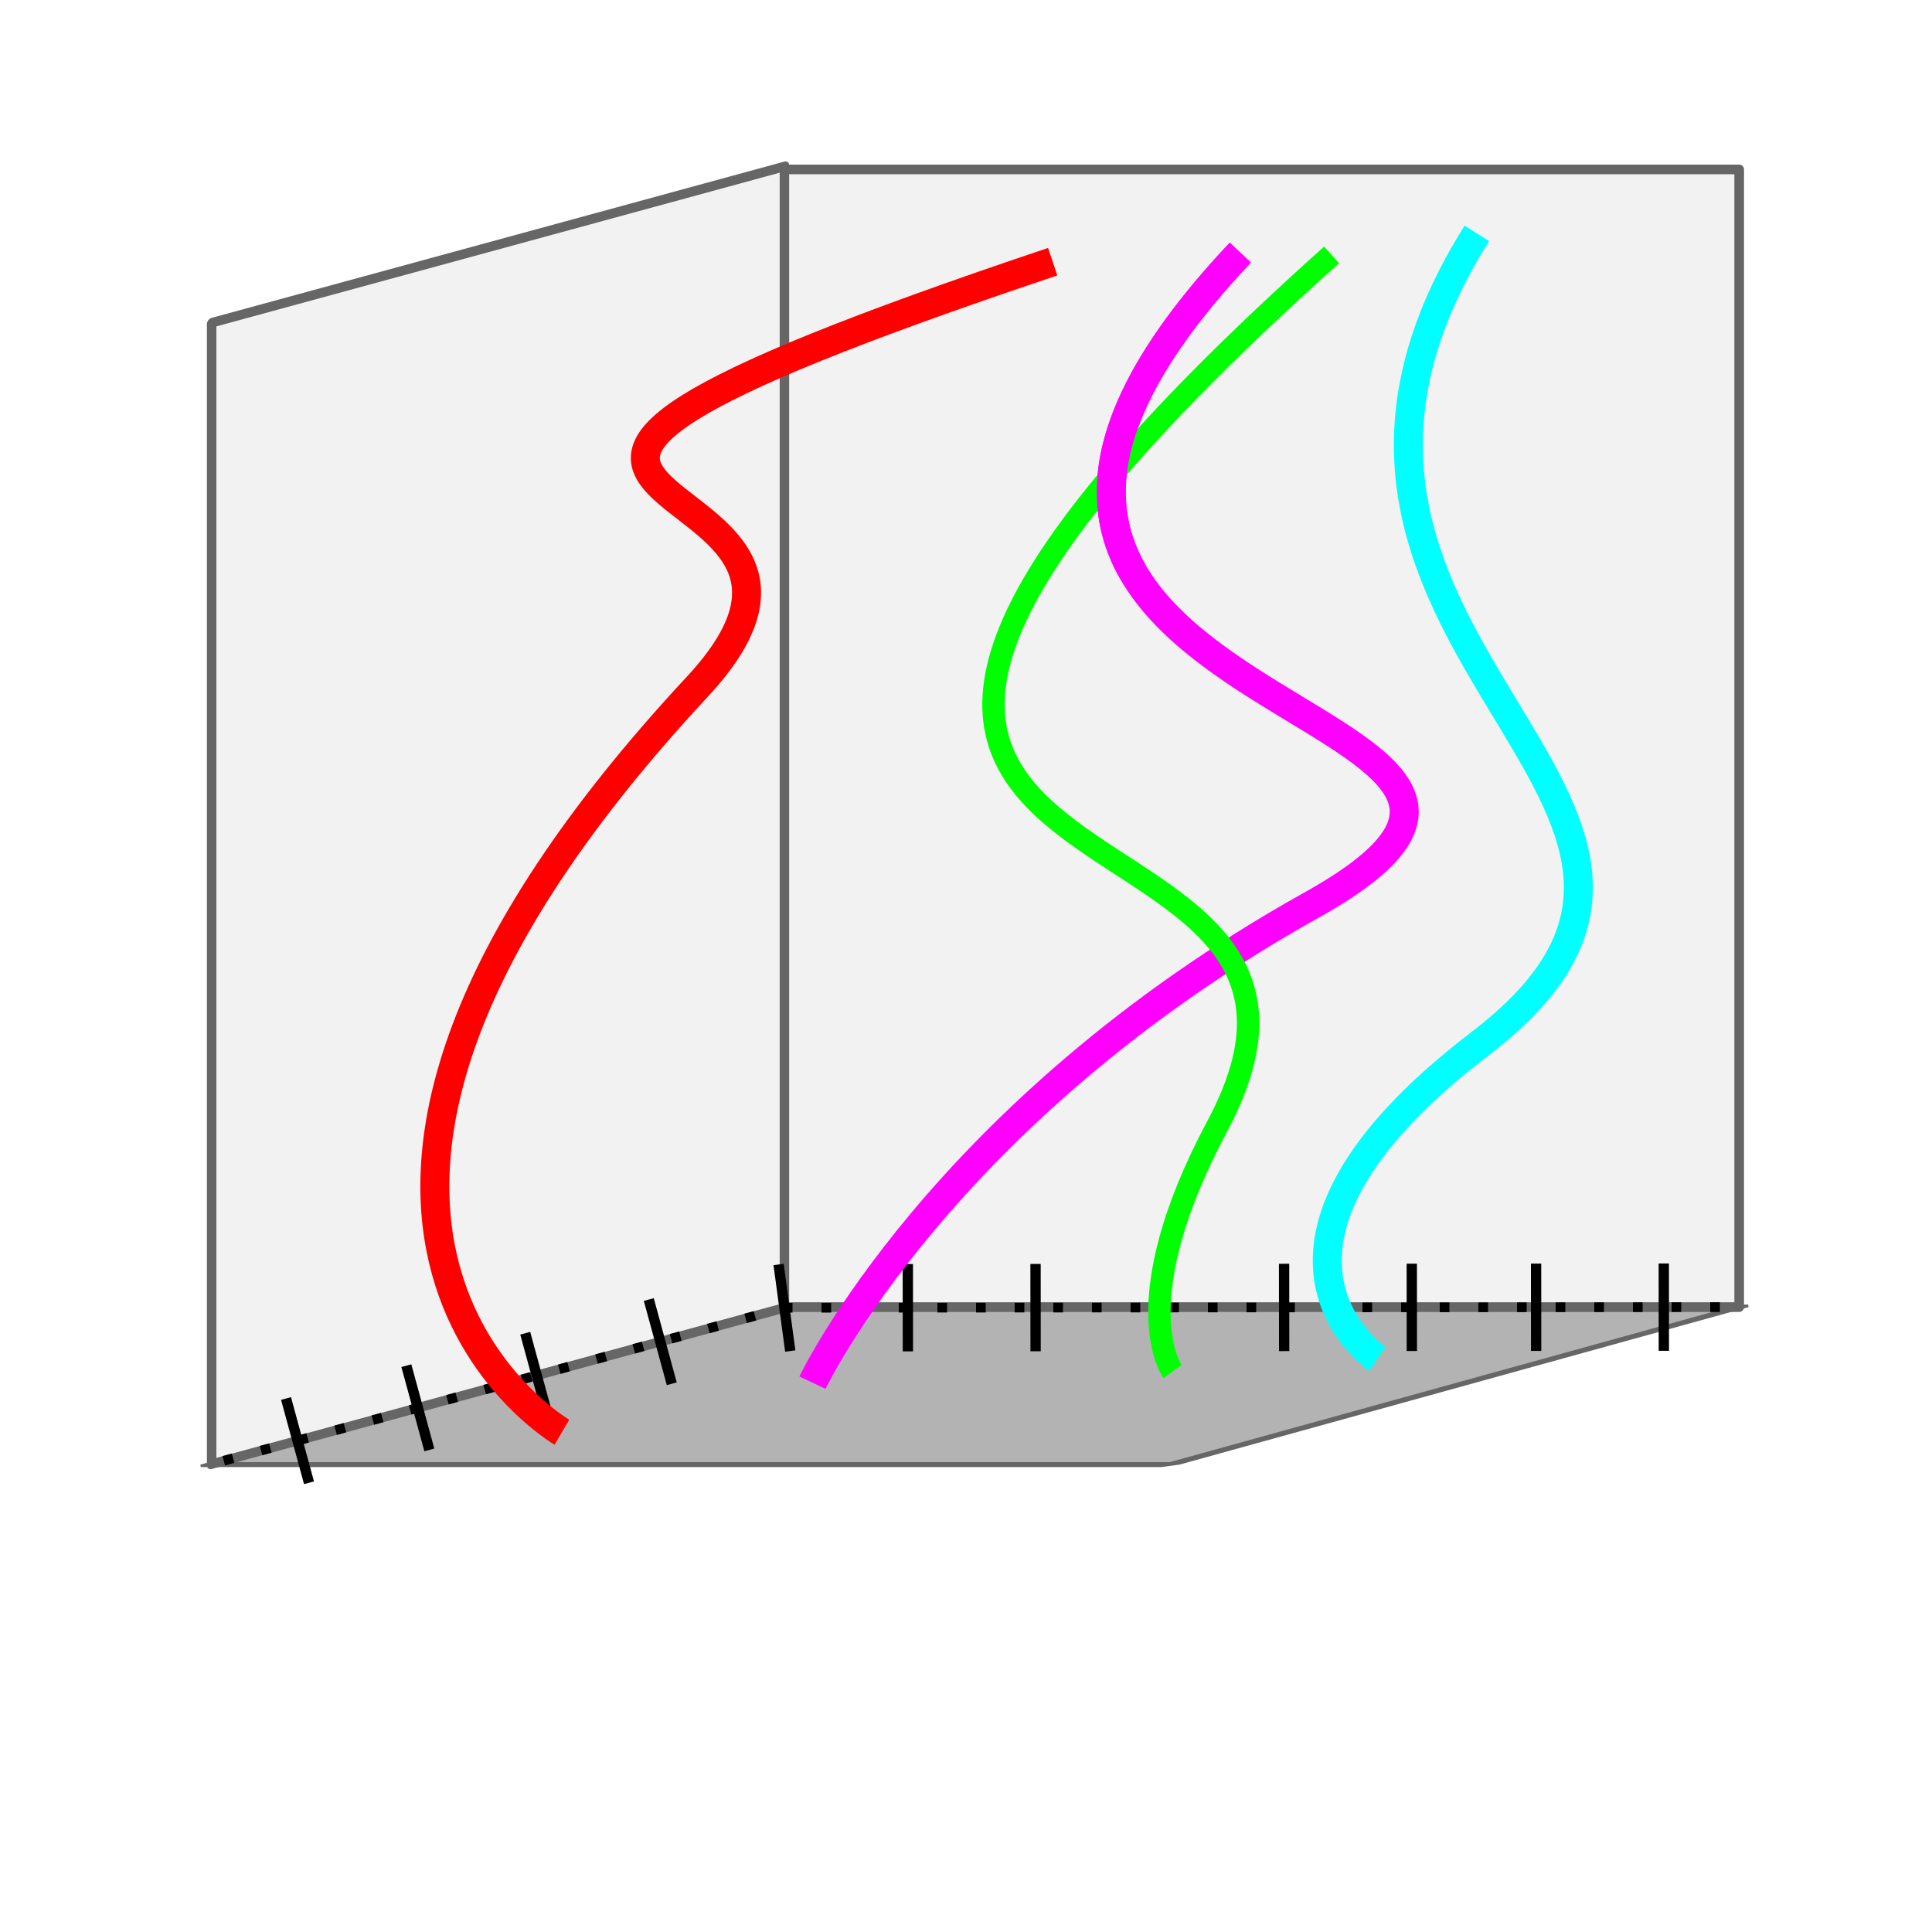
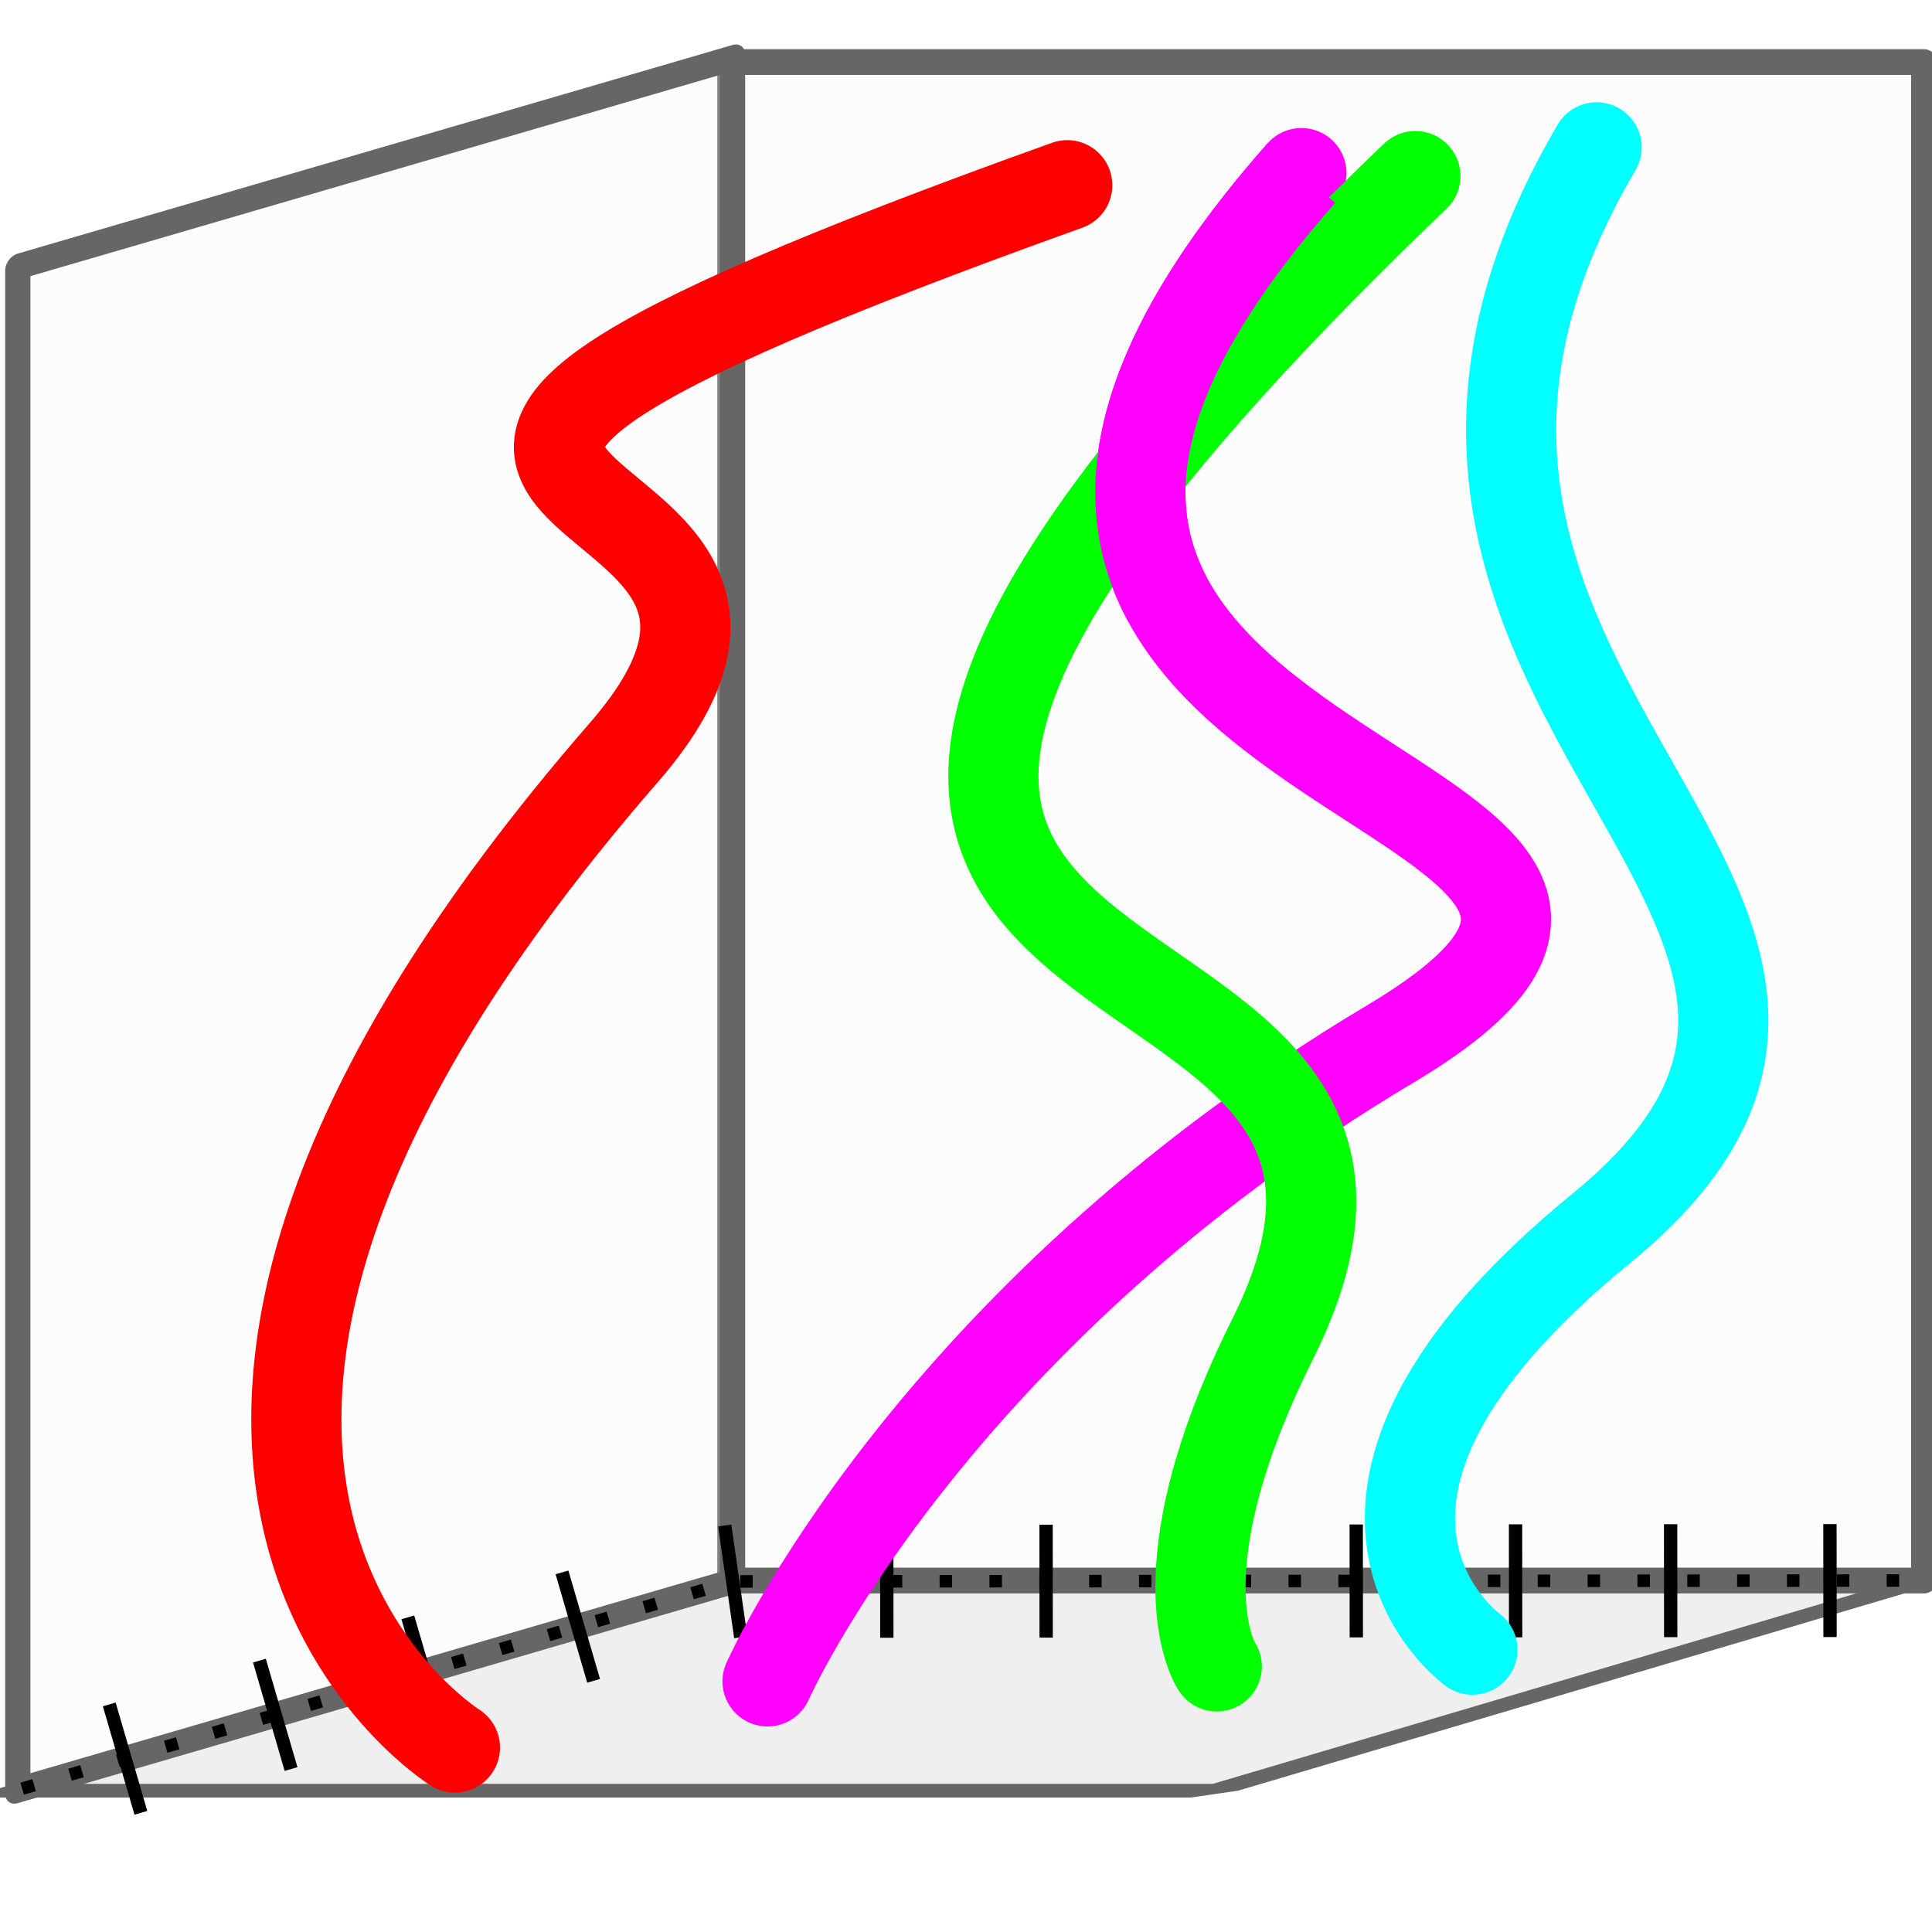
- <svg xmlns="http://www.w3.org/2000/svg" width="200mm" height="200mm" viewBox="0 0 200 200" version="1.1" id="svg8">
+ <svg xmlns="http://www.w3.org/2000/svg" id="svg8" version="1.1" viewBox="0 0 15 15" height="15mm" width="15mm">
  <defs id="defs2">
-     <marker style="overflow:visible" id="StopL" refX="0.0" refY="0.0" orient="auto">
-       <path transform="scale(0.8)" style="fill:none;fill-opacity:0.75;fill-rule:evenodd;stroke:#000000;stroke-width:1pt;stroke-opacity:1" d="M 0.0,5.65 L 0.0,-5.65" id="path3696" />
+     <marker orient="auto" refY="0" refX="0" id="StopL" style="overflow:visible">
+       <path id="path3696" d="M 0,5.65 V -5.65" style="fill:none;fill-opacity:0.75;fill-rule:evenodd;stroke:#000000;stroke-width:1pt;stroke-opacity:1" transform="scale(0.8)" />
    </marker>
-     <rect id="rect840" height="13.099" width="22.656" y="30.994" x="13.607" />
+     <rect x="13.607" y="30.994" width="22.656" height="13.099" id="rect840" />
  </defs>
  <g id="layer1">
-     <rect ry="0" y="507.263" x="569.503" height="61.123" width="99.42" id="rect1418-8" style="fill:#b3b3b3;stroke:#666666;stroke-width:1.936;stroke-linecap:round;stroke-linejoin:bevel;stroke-dashoffset:2.268;stroke-opacity:1;stroke-miterlimit:4;stroke-dasharray:none;fill-opacity:1" transform="matrix(1,0,-0.9637663,0.2667479,0,0)" />
-     <rect style="fill:#f2f2f2;stroke:#666666;stroke-width:1;stroke-linecap:round;stroke-linejoin:round;stroke-dashoffset:2.268;stroke-opacity:1;stroke-miterlimit:4;stroke-dasharray:none" id="rect1418" width="99.036" height="117.772" x="81.004" y="17.539" ry="0" />
-     <rect ry="0" y="39.392" x="22.71" height="118.148" width="61.462" id="rect1418-4" style="fill:#f2f2f2;stroke:#666666;stroke-width:1.018;stroke-linecap:round;stroke-linejoin:round;stroke-miterlimit:4;stroke-dasharray:none;stroke-dashoffset:2.268;stroke-opacity:1" transform="matrix(0.9647306,-0.2632393,0,1,0,0)" />
-     <path id="path3525" d="m 180.041,135.311 -7.803,0.006 -13.222,0.009 -12.864,0.009 -13.222,0.009 -12.864,0.009 -12.864,0.009 -13.221,0.009 -12.777,0.009 -12.853,3.507 -12.789,3.49 -12.306,3.358 -12.457,3.399 -9.087,2.479" style="fill:none;stroke:#000000;stroke-width:1;stroke-linecap:butt;stroke-linejoin:miter;stroke-miterlimit:4;stroke-dasharray:1, 3;stroke-dashoffset:10;stroke-opacity:1;marker-mid:url(#StopL)" />
-     <path style="fill:none;stroke:#ff0000;stroke-width:3;stroke-linecap:butt;stroke-linejoin:miter;stroke-miterlimit:4;stroke-dasharray:none;stroke-opacity:1" d="M 108.973,27.09 C 25.68,55.016 95.67,45.836 72.176,71.098 20.732,126.412 58.169,148.267 58.169,148.267" id="path3489-8" />
-     <path id="path8973" d="m 152.882,24.159 c -26.761,42.584 33.258,58.714 0.376,83.849 -27.723,21.191 -10.677,32.673 -10.677,32.673" style="fill:none;stroke:#00ffff;stroke-width:3;stroke-linecap:butt;stroke-linejoin:miter;stroke-miterlimit:4;stroke-dasharray:none;stroke-opacity:1" />
-     <path id="path3489" d="M 128.397,26.148 C 82.082,75.25 174.123,72.305 135.757,93.702 97.391,115.099 84.11,143.135 84.11,143.135" style="fill:none;stroke:#ff00ff;stroke-width:3;stroke-linecap:butt;stroke-linejoin:miter;stroke-miterlimit:4;stroke-dasharray:none;stroke-opacity:1" />
-     <path style="fill:none;stroke:#00ff00;stroke-width:2.318;stroke-linecap:butt;stroke-linejoin:miter;stroke-miterlimit:4;stroke-dasharray:none;stroke-opacity:1" d="m 137.848,26.386 c -82.203,73.592 8.989,51.206 -11.829,90.181 -9.791,18.331 -4.642,25.414 -4.642,25.414" id="path3489-7" />
-     <path style="fill:none;stroke:#ff00ff;stroke-width:3;stroke-linecap:butt;stroke-linejoin:miter;stroke-miterlimit:4;stroke-dasharray:none;stroke-opacity:1" d="M 128.397,26.148 C 113.986,41.427 112.97,51.666 117.253,59.167" id="path9003" />
+     <rect transform="matrix(1,0,-0.9588697,0.2838465,0,0)" style="fill:#b3b3b3;fill-opacity:0.2;stroke:#666666;stroke-width:0.375;stroke-linecap:round;stroke-linejoin:bevel;stroke-miterlimit:4;stroke-dasharray:none;stroke-dashoffset:2.268;stroke-opacity:1" id="rect1418-8" width="9.305" height="5.75" x="47.085" y="43.23" ry="0" />
+     <rect ry="0" y="0.482" x="5.669" height="11.789" width="9.269" id="rect1418" style="fill:#f2f2f2;stroke:#666666;stroke-width:0.2;stroke-linecap:round;stroke-linejoin:round;stroke-miterlimit:4;stroke-dasharray:none;stroke-dashoffset:2.268;stroke-opacity:1;fill-opacity:0.2" />
+     <rect transform="matrix(0.9599562,-0.2801502,0,1,0,0)" style="fill:#f2f2f2;stroke:#666666;stroke-width:0.204;stroke-linecap:round;stroke-linejoin:round;stroke-miterlimit:4;stroke-dasharray:none;stroke-dashoffset:2.268;stroke-opacity:1;fill-opacity:0.2" id="rect1418-4" width="5.781" height="11.827" x="0.144" y="2.111" ry="0" />
+     <path style="fill:none;stroke:#000000;stroke-width:0.097;stroke-linecap:butt;stroke-linejoin:miter;stroke-miterlimit:4;stroke-dasharray:0.097, 0.29;stroke-dashoffset:0.968;stroke-opacity:1;marker-mid:url(#StopL)" d="m 14.938,12.271 -0.73,6e-4 -1.237,9.01e-4 -1.204,9e-4 -1.237,9e-4 -1.204,9.01e-4 -1.204,9e-4 -1.237,9e-4 -1.196,9.01e-4 -1.203,0.351 -1.197,0.349 -1.152,0.336 -1.166,0.34 -0.85,0.248" id="path3525" />
+     <path id="path3489-8" d="M 8.286,1.438 C 0.491,4.233 7.041,3.314 4.843,5.843 0.028,11.38 3.532,13.568 3.532,13.568" style="fill:none;stroke:#ff0000;stroke-width:0.7;stroke-linecap:round;stroke-linejoin:miter;stroke-miterlimit:4;stroke-dasharray:none;stroke-opacity:1" />
+     <path style="fill:none;stroke:#00ffff;stroke-width:0.7;stroke-linecap:round;stroke-linejoin:miter;stroke-miterlimit:4;stroke-dasharray:none;stroke-opacity:1" d="M 12.396,1.144 C 9.891,5.407 15.509,7.022 12.431,9.538 9.837,11.659 11.432,12.808 11.432,12.808" id="path8973" />
+     <path style="fill:none;stroke:#ff00ff;stroke-width:0.7;stroke-linecap:round;stroke-linejoin:miter;stroke-miterlimit:4;stroke-dasharray:none;stroke-opacity:1" d="M 10.104,1.344 C 5.77,6.259 14.384,5.964 10.793,8.106 7.202,10.247 5.959,13.054 5.959,13.054" id="path3489" />
+     <path id="path3489-7" d="M 10.989,1.367 C 3.295,8.734 11.83,6.493 9.882,10.394 8.965,12.229 9.447,12.938 9.447,12.938" style="fill:none;stroke:#00ff00;stroke-width:0.7;stroke-linecap:round;stroke-linejoin:miter;stroke-miterlimit:4;stroke-dasharray:none;stroke-opacity:1" />
+     <path id="path9003" d="M 10.104,1.344 C 8.756,2.873 8.661,3.898 9.061,4.649" style="fill:none;stroke:#ff00ff;stroke-width:0.7;stroke-linecap:butt;stroke-linejoin:miter;stroke-miterlimit:4;stroke-dasharray:none;stroke-opacity:1" />
  </g>
</svg>
